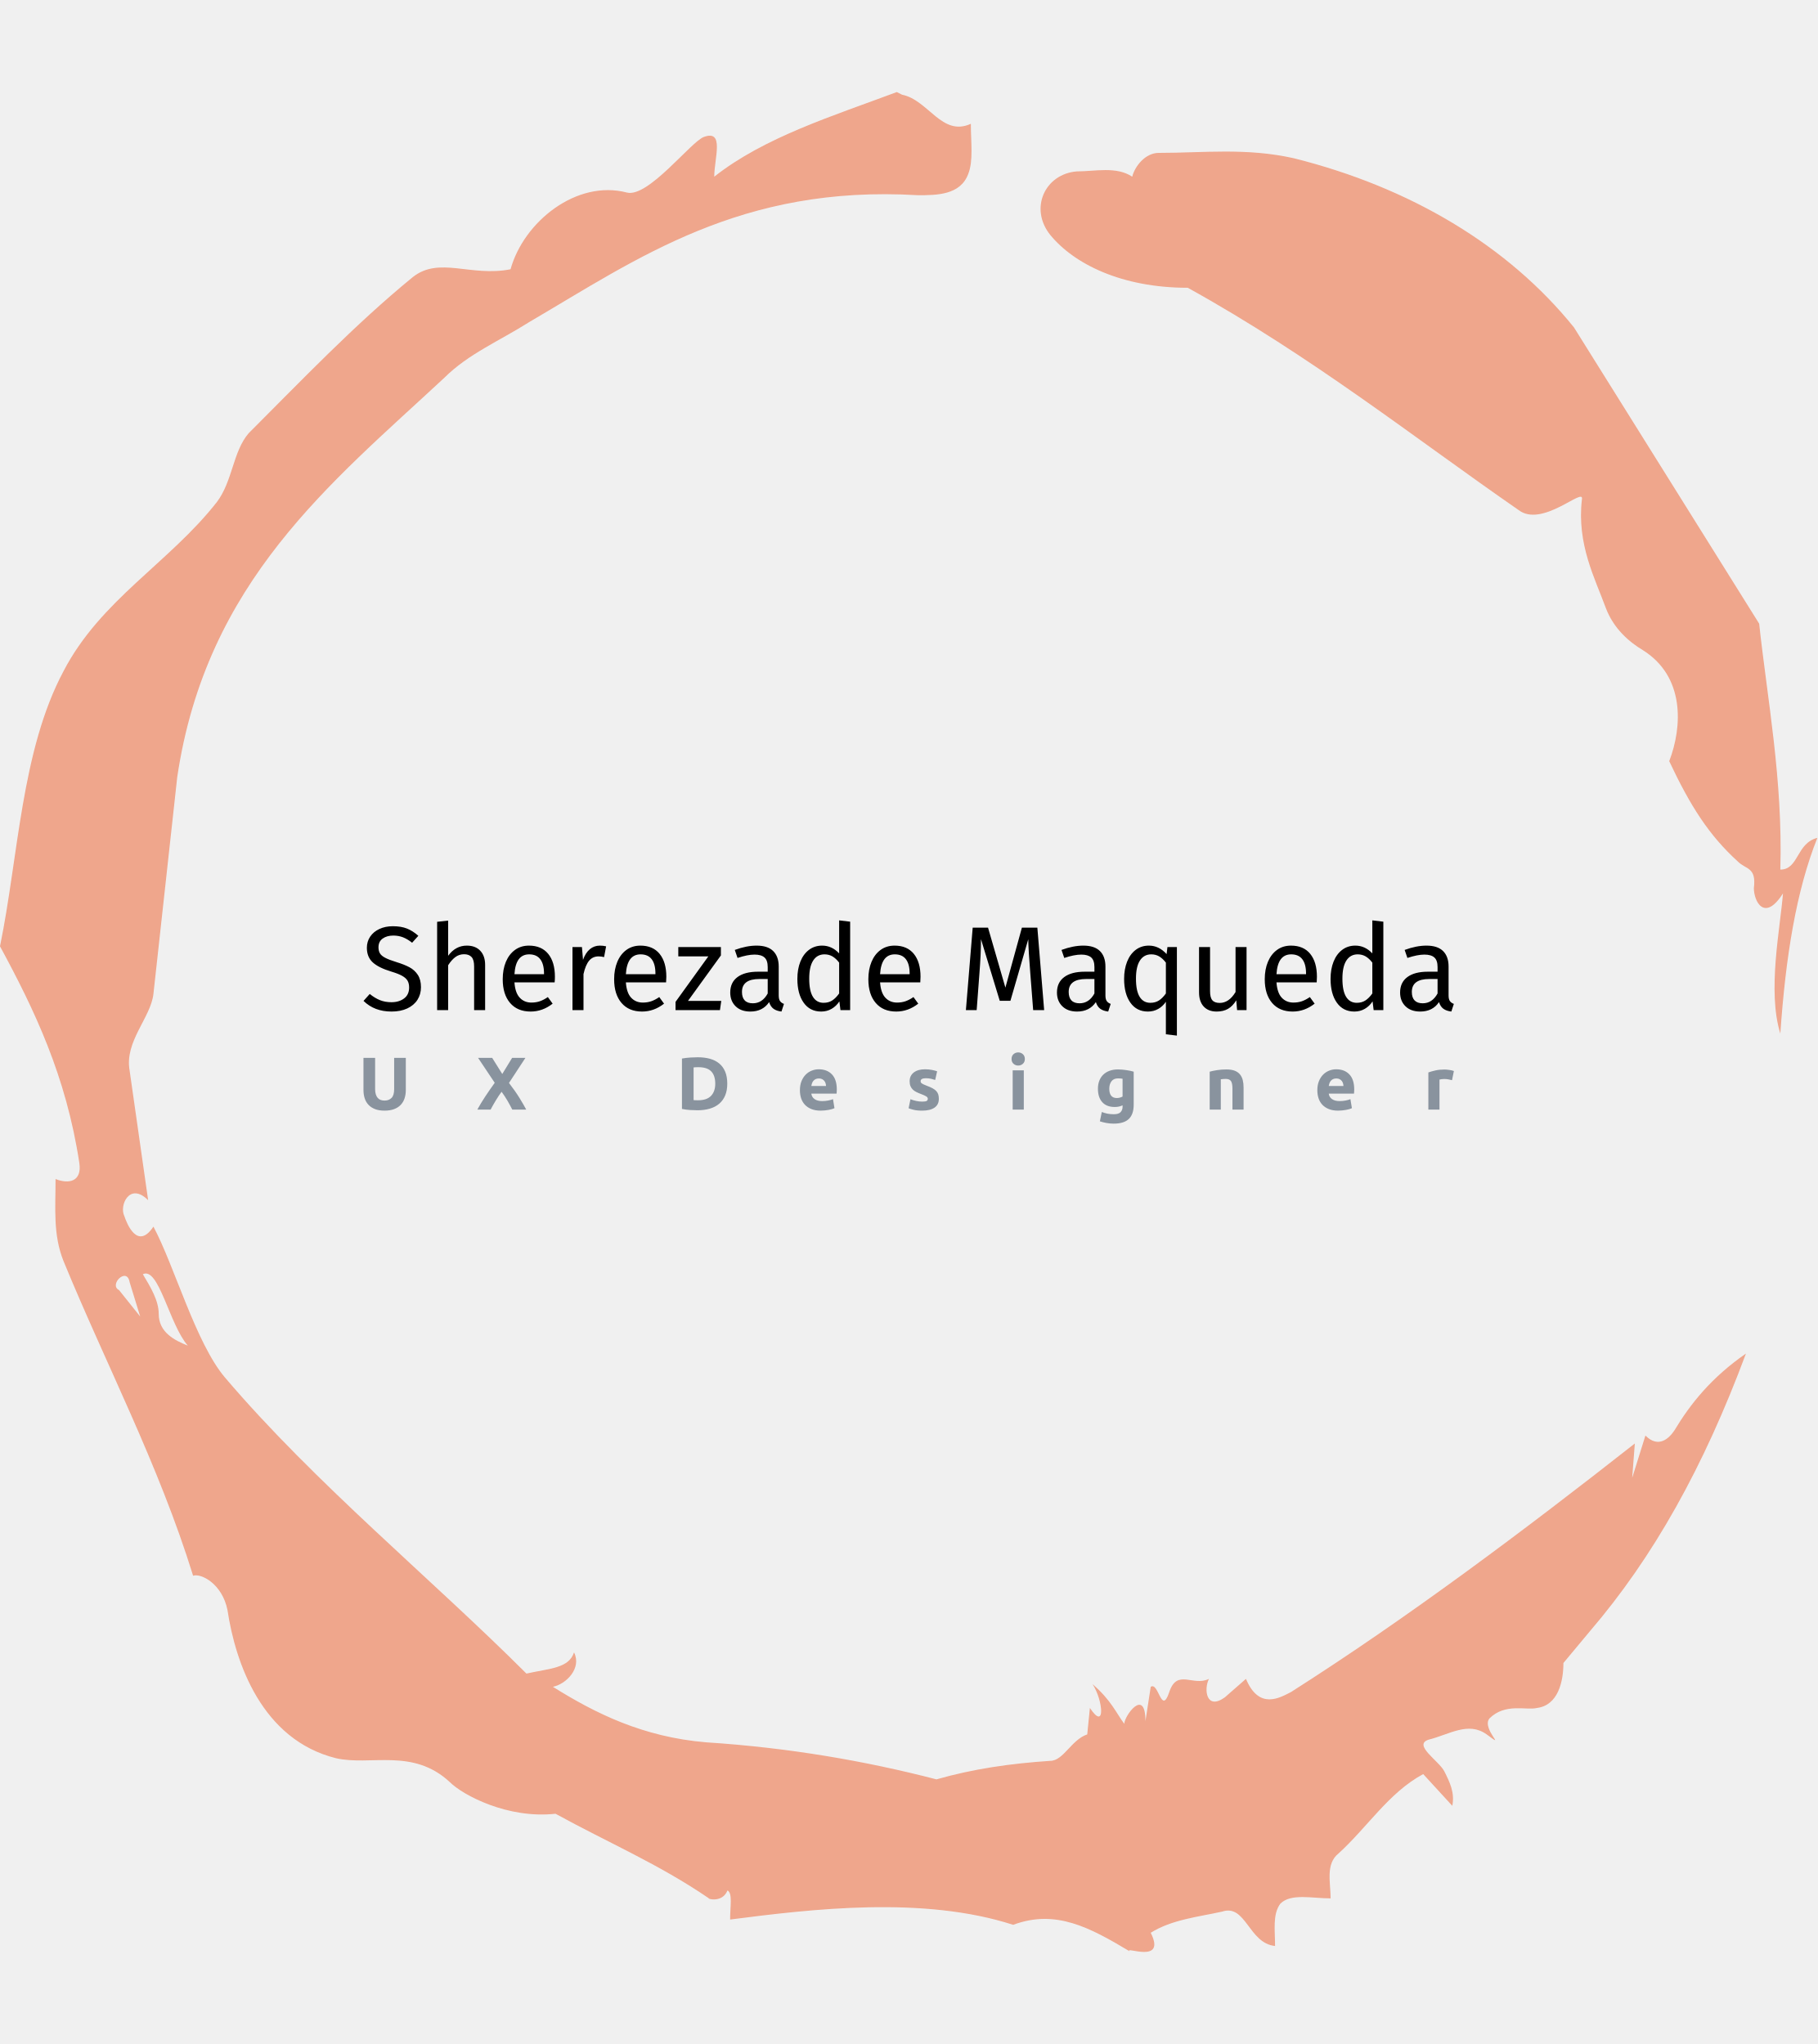
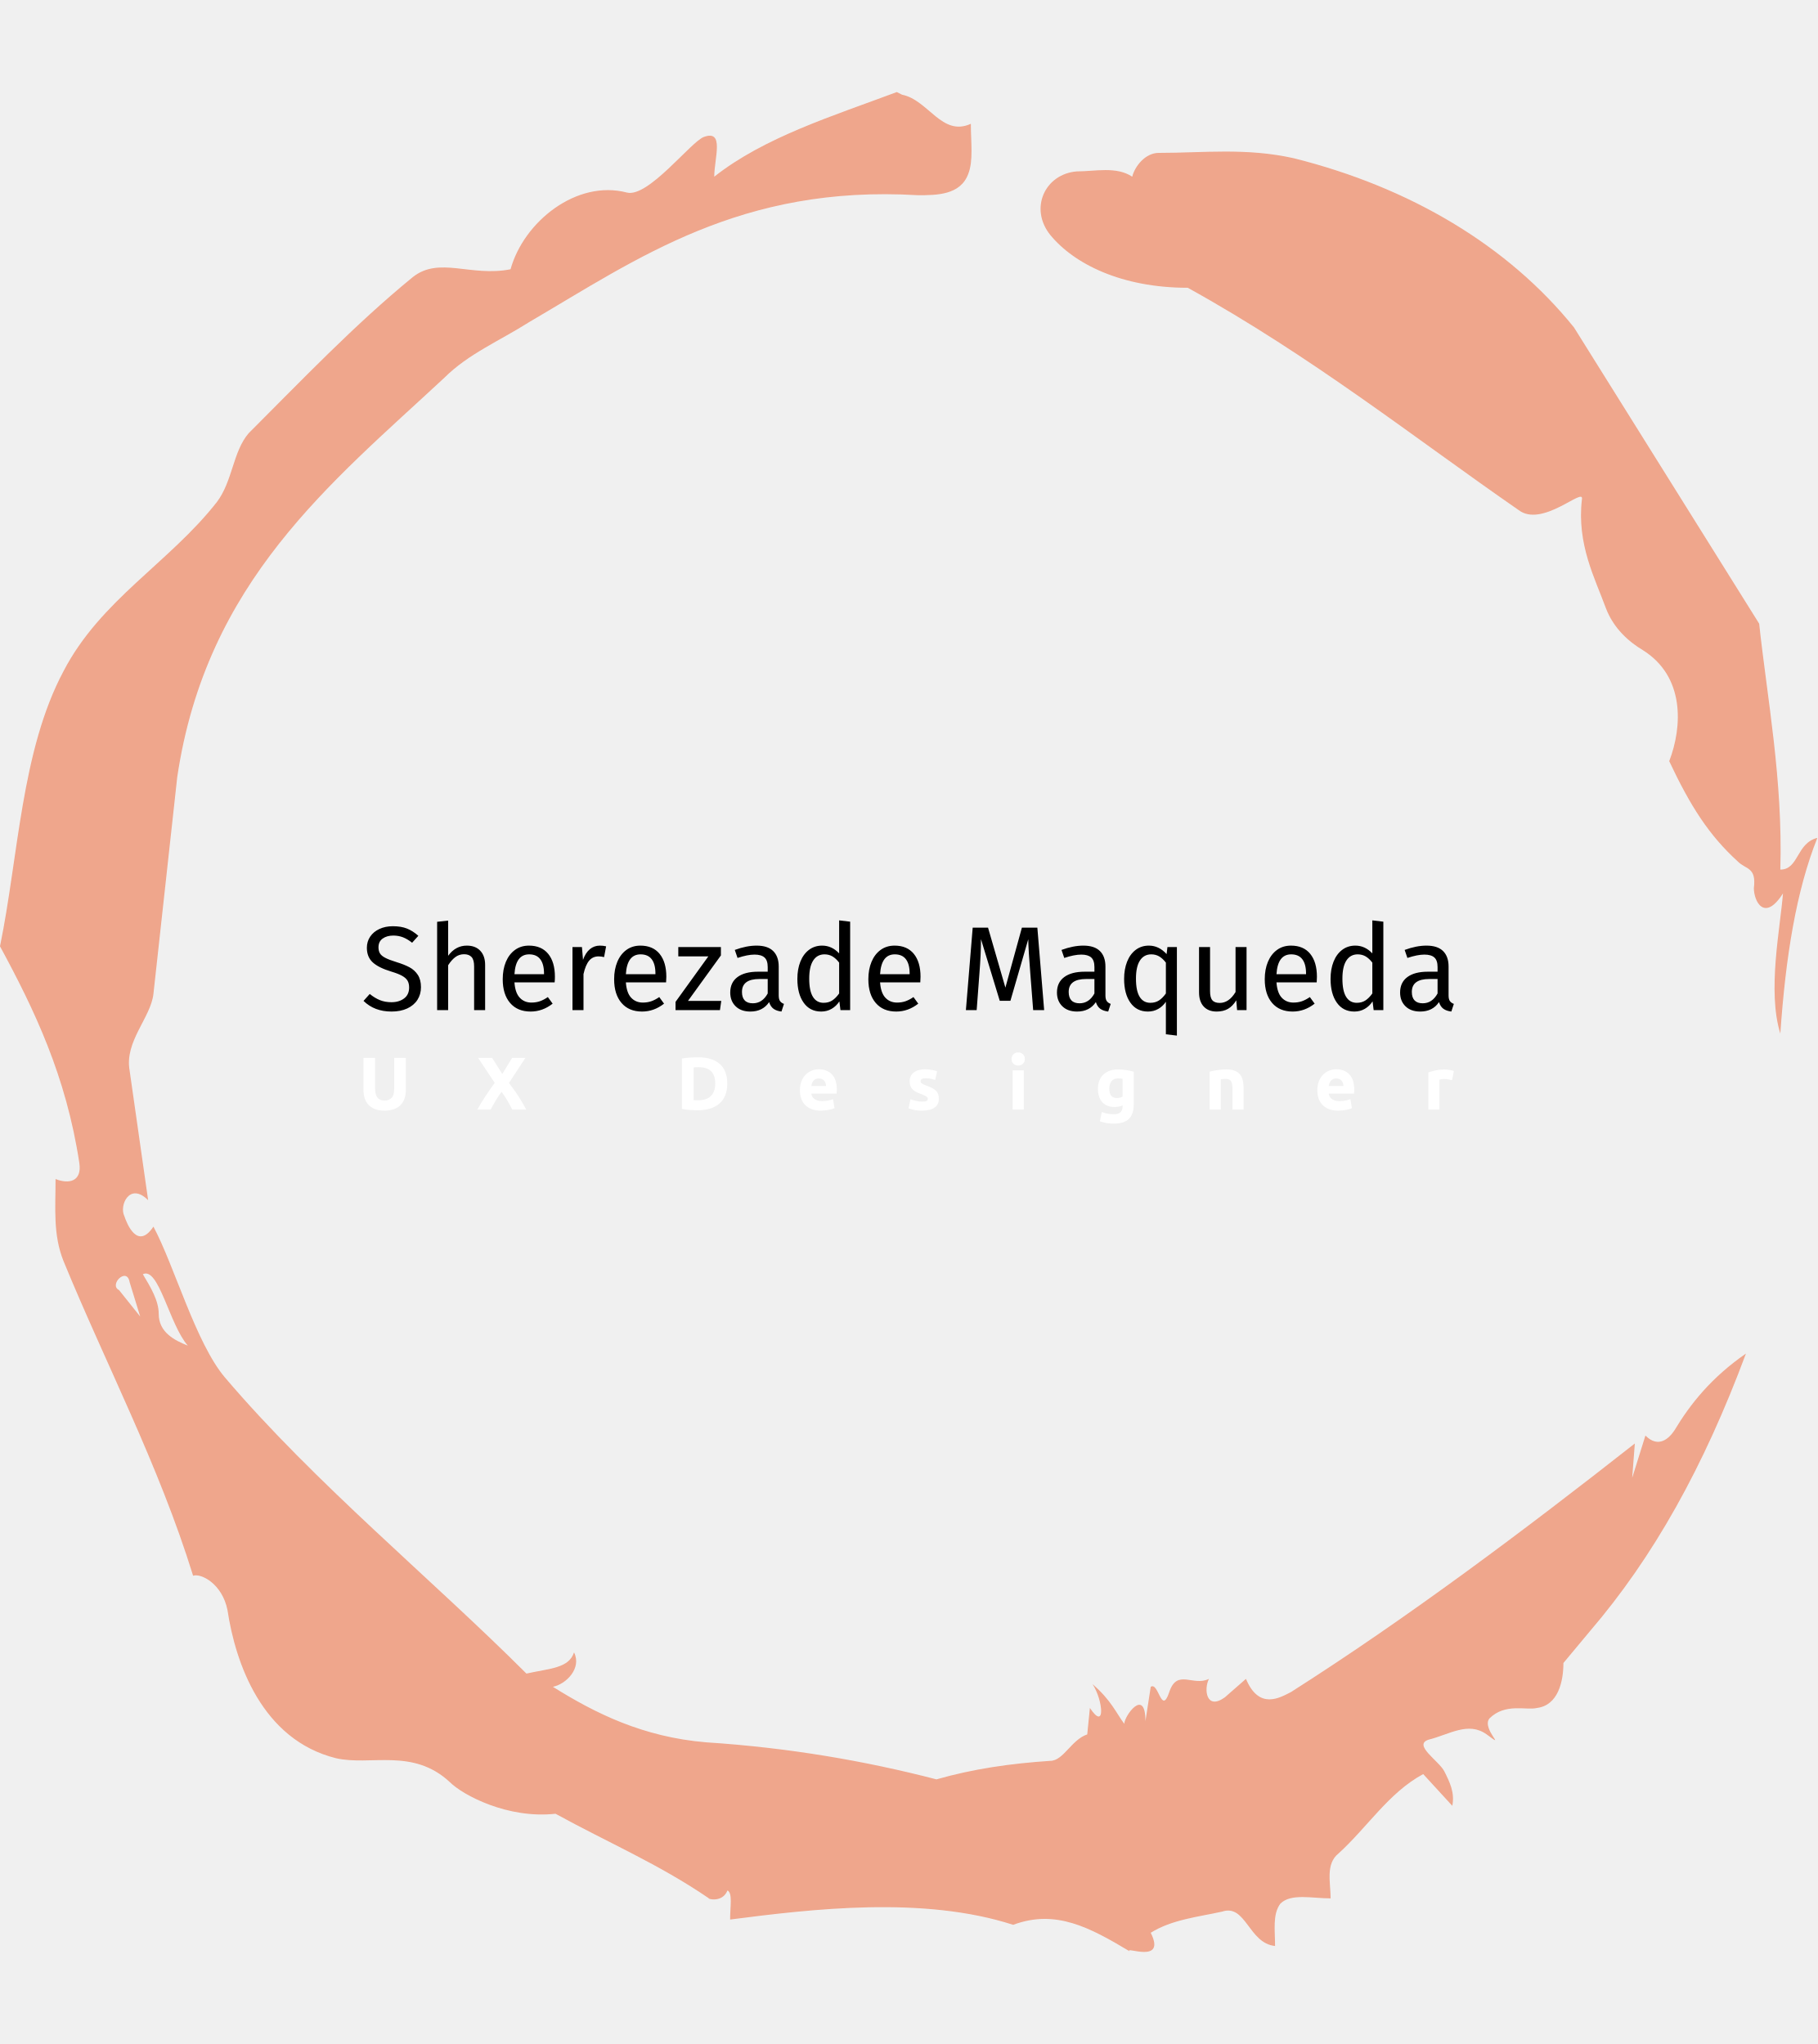
<svg xmlns="http://www.w3.org/2000/svg" version="1.1" width="1000" height="1125" viewBox="0 0 1000 1125">
  <g transform="matrix(1,0,0,1,1.7053025658242404e-13,0)">
    <svg viewBox="0 0 320 360" data-background-color="#ffffff" preserveAspectRatio="xMidYMid meet" height="1125" width="1000">
      <g id="tight-bounds" transform="matrix(1,0,0,1,0,0)">
        <svg viewBox="0 0 320 360" height="360" width="320">
          <g>
            <svg />
          </g>
          <g>
            <svg viewBox="0 0 320 360" height="360" width="320">
              <g>
                <path d="M20.961 227.22l3.726 4.658-1.863-6.056c-0.466-2.795-3.726 0.466-1.863 1.398M25.153 224.425c1.397 2.329 2.795 4.658 2.795 6.987 0 3.261 2.795 4.658 5.123 5.589-3.261-3.726-5.124-13.974-7.918-12.576M204.017 26.929c7.918 0 15.371-0.932 23.756 0.931 20.495 5.124 37.729 15.371 49.374 29.811l32.606 52.169c1.397 13.042 4.192 27.482 3.726 43.319 3.261 0 2.795-4.658 6.521-5.59-3.726 9.316-5.59 20.961-6.521 34.469-2.329-7.453 0-18.632 0.466-24.687-3.261 5.124-5.124 1.397-5.124-0.932 0.466-3.726-1.397-3.261-2.795-4.658-5.124-4.658-8.384-9.782-12.11-17.7 2.329-6.055 2.795-14.905-4.658-19.563-2.329-1.397-5.124-3.726-6.521-7.453-1.863-5.124-5.124-11.179-4.193-19.097 0.466-2.329-6.987 5.124-11.179 1.863-18.166-12.576-36.332-27.016-58.224-39.127-11.645 0-20.029-4.192-24.221-9.316-3.726-4.658-0.932-10.713 4.658-11.179 3.261 0 6.987-0.932 9.782 0.932 0.466-1.863 2.329-4.192 4.657-4.192M157.904 16.215l0.932 0.466c4.658 0.932 6.987 7.453 12.11 5.124 0 3.261 0.466 6.521-0.466 8.85-1.397 3.726-5.59 3.726-8.85 3.726-31.208-1.863-49.374 11.179-68.471 22.358-5.124 3.261-10.713 5.59-14.906 9.782-20.029 18.632-41.921 35.866-47.045 70.335l-4.192 38.195c-0.466 4.192-5.124 8.384-4.192 13.508l3.26 22.824c-3.261-3.261-5.124 0.932-4.192 2.795 0.466 1.397 2.329 6.055 5.124 1.863 3.726 6.987 7.453 20.495 12.576 26.55 15.837 18.632 36.332 35.4 53.101 52.169 4.192-0.932 7.453-0.932 8.384-3.727 1.397 2.795-1.397 5.59-3.726 6.056 7.453 4.658 15.837 8.85 27.016 9.781 14.44 0.932 27.948 3.261 40.524 6.522 6.521-1.863 13.042-2.795 20.029-3.261 2.329 0 3.726-3.726 6.521-4.658l0.466-4.658c2.795 4.192 2.329-1.397 0.466-4.192 3.261 2.795 4.192 5.124 5.589 6.987 0-1.397 3.726-6.521 3.727-0.466l0.931-6.055c1.397-0.932 1.863 5.124 3.261 0.931 1.397-4.192 4.192-0.932 6.987-2.329-0.932 1.863-0.466 5.59 2.794 3.261l3.727-3.261c2.329 5.59 6.055 3.261 7.918 2.329 20.495-13.042 40.99-28.413 60.553-43.784l-0.466 6.055 2.329-7.453c2.329 2.329 4.192 0.466 5.124-0.931 2.795-4.658 6.521-9.316 12.577-13.508-7.453 20.029-16.303 35.866-27.482 48.908l-4.658 5.59c0 3.261-0.932 7.453-4.658 7.918-1.863 0.466-5.59-0.932-8.384 1.863-1.397 1.863 3.261 5.59-0.466 2.795-3.261-2.329-6.521 0-10.248 0.932-2.795 0.932 1.863 3.726 2.795 5.589 0.932 1.863 1.863 3.726 1.398 6.056l-5.124-5.59c-6.055 3.261-9.782 9.316-14.906 13.974-2.329 1.863-1.397 5.124-1.397 7.918-3.261 0-6.987-0.932-8.85 0.932-1.397 1.863-0.932 4.658-0.932 7.453-4.658-0.466-5.124-7.453-9.315-6.056-4.192 0.932-8.85 1.397-12.577 3.727 2.795 5.59-4.658 2.329-3.726 3.26-6.987-4.192-13.042-7.453-20.495-4.658-15.837-5.124-35.4-2.795-49.84-0.931 0-2.329 0.466-4.658-0.466-5.124-0.932 2.329-3.726 1.397-3.26 1.397-8.85-6.055-17.7-9.782-27.016-14.905-8.384 0.932-16.303-3.261-18.632-5.59-6.521-6.055-13.974-2.795-20.029-4.192-13.042-3.261-17.7-16.769-19.098-26.084-0.932-4.658-4.658-6.521-6.055-6.056-6.055-19.563-15.371-37.263-22.824-55.429-1.863-4.658-1.397-9.316-1.397-14.44 2.329 0.932 4.658 0.466 4.192-2.794-2.329-15.371-7.918-27.016-13.974-38.195 3.261-15.837 3.726-34.469 11.179-48.443 6.521-12.576 18.632-19.098 27.016-29.811 2.795-3.726 2.795-8.85 5.59-12.11 9.316-9.316 18.632-19.098 28.879-27.482 4.658-3.726 10.247 0 17.234-1.397 2.329-8.384 11.645-15.837 20.495-13.508 3.726 0.932 11.179-8.85 13.508-9.782 3.726-1.397 1.863 3.726 1.863 6.987 8.85-6.987 20.961-10.713 32.14-14.906" fill="rgba(238, 124, 83,0.64)" fill-rule="nonzero" stroke="none" stroke-width="1" stroke-linecap="butt" stroke-linejoin="miter" stroke-miterlimit="10" stroke-dasharray="" stroke-dashoffset="0" font-family="none" font-weight="none" font-size="none" text-anchor="none" style="mix-blend-mode: normal" data-fill-palette-color="tertiary" />
              </g>
              <g transform="matrix(1,0,0,1,64,162.0998)">
                <svg viewBox="0 0 192 35.8" height="35.8" width="192">
                  <g>
                    <svg viewBox="0 0 192 35.8" height="35.8" width="192">
                      <g>
                        <svg viewBox="0 0 192 35.8" height="35.8" width="192">
                          <g>
                            <svg viewBox="0 0 192 35.8" height="35.8" width="192">
                              <g id="textblocktransform">
                                <svg viewBox="0 0 192 35.8" height="35.8" width="192" id="textblock">
                                  <g>
                                    <svg viewBox="0 0 192 20.296" height="20.296" width="192">
                                      <g transform="matrix(1,0,0,1,0,0)">
                                        <svg width="192" viewBox="1.25 -37.5 455.46 48.15" height="20.296" data-palette-color="#000000">
                                          <path d="M13.5-35.05Q16.95-35.05 19.4-34.08 21.85-33.1 24.15-31.05L24.15-31.05 21.55-28.15Q19.6-29.7 17.73-30.43 15.85-31.15 13.7-31.15L13.7-31.15Q11-31.15 9.25-29.9 7.5-28.65 7.5-26.25L7.5-26.25Q7.5-24.75 8.1-23.73 8.7-22.7 10.33-21.85 11.95-21 15.05-20.05L15.05-20.05Q18.3-19.05 20.45-17.9 22.6-16.75 23.93-14.73 25.25-12.7 25.25-9.6L25.25-9.6Q25.25-6.6 23.78-4.3 22.3-2 19.53-0.7 16.75 0.6 12.95 0.6L12.95 0.6Q5.8 0.6 1.25-3.85L1.25-3.85 3.85-6.75Q5.95-5.05 8.1-4.17 10.25-3.3 12.9-3.3L12.9-3.3Q16.1-3.3 18.2-4.88 20.3-6.45 20.3-9.45L20.3-9.45Q20.3-11.15 19.65-12.28 19-13.4 17.43-14.3 15.85-15.2 12.85-16.1L12.85-16.1Q7.55-17.7 5.1-19.95 2.65-22.2 2.65-26.05L2.65-26.05Q2.65-28.65 4.03-30.7 5.4-32.75 7.88-33.9 10.35-35.05 13.5-35.05L13.5-35.05ZM44.4-26.95Q48-26.95 50.02-24.8 52.05-22.65 52.05-18.9L52.05-18.9 52.05 0 47.45 0 47.45-18.25Q47.45-21.05 46.37-22.2 45.3-23.35 43.25-23.35L43.25-23.35Q41.2-23.35 39.6-22.15 38-20.95 36.6-18.75L36.6-18.75 36.6 0 32 0 32-36.9 36.6-37.4 36.6-22.7Q39.7-26.95 44.4-26.95L44.4-26.95ZM81.2-13.95Q81.2-12.8 81.09-11.6L81.09-11.6 64.3-11.6Q64.59-7.25 66.5-5.2 68.4-3.15 71.4-3.15L71.4-3.15Q73.3-3.15 74.9-3.7 76.5-4.25 78.25-5.45L78.25-5.45 80.25-2.7Q76.05 0.6 71.05 0.6L71.05 0.6Q65.55 0.6 62.47-3 59.4-6.6 59.4-12.9L59.4-12.9Q59.4-17 60.72-20.18 62.05-23.35 64.52-25.15 67-26.95 70.34-26.95L70.34-26.95Q75.59-26.95 78.4-23.5 81.2-20.05 81.2-13.95L81.2-13.95ZM76.65-15L76.65-15.3Q76.65-19.2 75.09-21.25 73.55-23.3 70.45-23.3L70.45-23.3Q64.8-23.3 64.3-15L64.3-15 76.65-15ZM99.99-26.95Q101.39-26.95 102.59-26.65L102.59-26.65 101.74-22.15Q100.54-22.45 99.44-22.45L99.44-22.45Q96.99-22.45 95.49-20.65 93.99-18.85 93.14-15.05L93.14-15.05 93.14 0 88.54 0 88.54-26.35 92.49-26.35 92.94-21Q93.99-23.95 95.79-25.45 97.59-26.95 99.99-26.95L99.99-26.95ZM127.74-13.95Q127.74-12.8 127.64-11.6L127.64-11.6 110.84-11.6Q111.14-7.25 113.04-5.2 114.94-3.15 117.94-3.15L117.94-3.15Q119.84-3.15 121.44-3.7 123.04-4.25 124.79-5.45L124.79-5.45 126.79-2.7Q122.59 0.6 117.59 0.6L117.59 0.6Q112.09 0.6 109.02-3 105.94-6.6 105.94-12.9L105.94-12.9Q105.94-17 107.27-20.18 108.59-23.35 111.06-25.15 113.54-26.95 116.89-26.95L116.89-26.95Q122.14-26.95 124.94-23.5 127.74-20.05 127.74-13.95L127.74-13.95ZM123.19-15L123.19-15.3Q123.19-19.2 121.64-21.25 120.09-23.3 116.99-23.3L116.99-23.3Q111.34-23.3 110.84-15L110.84-15 123.19-15ZM132.74-26.35L150.54-26.35 150.54-22.85 136.79-3.85 150.69-3.85 150.14 0 131.59 0 131.59-3.45 145.29-22.45 132.74-22.45 132.74-26.35ZM174.69-6.15Q174.69-4.55 175.24-3.78 175.78-3 176.88-2.6L176.88-2.6 175.84 0.6Q173.78 0.35 172.53-0.55 171.28-1.45 170.69-3.35L170.69-3.35Q168.03 0.6 162.84 0.6L162.84 0.6Q158.94 0.6 156.69-1.6 154.44-3.8 154.44-7.35L154.44-7.35Q154.44-11.55 157.46-13.8 160.49-16.05 166.03-16.05L166.03-16.05 170.09-16.05 170.09-18Q170.09-20.8 168.74-22 167.38-23.2 164.59-23.2L164.59-23.2Q161.69-23.2 157.49-21.8L157.49-21.8 156.34-25.15Q161.24-26.95 165.44-26.95L165.44-26.95Q170.09-26.95 172.38-24.68 174.69-22.4 174.69-18.2L174.69-18.2 174.69-6.15ZM163.88-2.85Q167.84-2.85 170.09-6.95L170.09-6.95 170.09-13 166.63-13Q159.34-13 159.34-7.6L159.34-7.6Q159.34-5.25 160.49-4.05 161.63-2.85 163.88-2.85L163.88-2.85ZM199.93-37.5L204.53-36.95 204.53 0 200.48 0 200.03-3.65Q198.73-1.65 196.78-0.53 194.83 0.6 192.43 0.6L192.43 0.6Q187.73 0.6 185.11-3.1 182.48-6.8 182.48-13.05L182.48-13.05Q182.48-17.1 183.73-20.25 184.98-23.4 187.33-25.18 189.68-26.95 192.83-26.95L192.83-26.95Q196.88-26.95 199.93-23.7L199.93-23.7 199.93-37.5ZM193.43-3.05Q195.53-3.05 197.03-4.03 198.53-5 199.93-6.95L199.93-6.95 199.93-19.85Q198.63-21.55 197.16-22.43 195.68-23.3 193.83-23.3L193.83-23.3Q190.78-23.3 189.11-20.75 187.43-18.2 187.43-13.15L187.43-13.15Q187.43-8.05 188.98-5.55 190.53-3.05 193.43-3.05L193.43-3.05ZM233.93-13.95Q233.93-12.8 233.83-11.6L233.83-11.6 217.03-11.6Q217.33-7.25 219.23-5.2 221.13-3.15 224.13-3.15L224.13-3.15Q226.03-3.15 227.63-3.7 229.23-4.25 230.98-5.45L230.98-5.45 232.98-2.7Q228.78 0.6 223.78 0.6L223.78 0.6Q218.28 0.6 215.21-3 212.13-6.6 212.13-12.9L212.13-12.9Q212.13-17 213.46-20.18 214.78-23.35 217.25-25.15 219.73-26.95 223.08-26.95L223.08-26.95Q228.33-26.95 231.13-23.5 233.93-20.05 233.93-13.95L233.93-13.95ZM229.38-15L229.38-15.3Q229.38-19.2 227.83-21.25 226.28-23.3 223.18-23.3L223.18-23.3Q217.53-23.3 217.03-15L217.03-15 229.38-15ZM282.73-34.45L285.57 0 280.98 0 279.77-15.55Q279.02-24.7 278.93-29.6L278.93-29.6 271.48-3.9 267.02-3.9 259.18-29.65Q259.18-23.4 258.52-15.2L258.52-15.2 257.38 0 252.88 0 255.72-34.45 262.13-34.45 269.38-9.4 276.27-34.45 282.73-34.45ZM311.17-6.15Q311.17-4.55 311.72-3.78 312.27-3 313.37-2.6L313.37-2.6 312.32 0.6Q310.27 0.35 309.02-0.55 307.77-1.45 307.17-3.35L307.17-3.35Q304.52 0.6 299.32 0.6L299.32 0.6Q295.42 0.6 293.17-1.6 290.92-3.8 290.92-7.35L290.92-7.35Q290.92-11.55 293.95-13.8 296.97-16.05 302.52-16.05L302.52-16.05 306.57-16.05 306.57-18Q306.57-20.8 305.22-22 303.87-23.2 301.07-23.2L301.07-23.2Q298.17-23.2 293.97-21.8L293.97-21.8 292.82-25.15Q297.72-26.95 301.92-26.95L301.92-26.95Q306.57-26.95 308.87-24.68 311.17-22.4 311.17-18.2L311.17-18.2 311.17-6.15ZM300.37-2.85Q304.32-2.85 306.57-6.95L306.57-6.95 306.57-13 303.12-13Q295.82-13 295.82-7.6L295.82-7.6Q295.82-5.25 296.97-4.05 298.12-2.85 300.37-2.85L300.37-2.85ZM337.07-26.35L341.02-26.35 341.02 10.65 336.42 10.1 336.42-3.5Q335.12-1.55 333.19-0.48 331.27 0.6 328.92 0.6L328.92 0.6Q324.22 0.6 321.6-3.1 318.97-6.8 318.97-13.05L318.97-13.05Q318.97-17.1 320.22-20.25 321.47-23.4 323.82-25.18 326.17-26.95 329.32-26.95L329.32-26.95Q333.52-26.95 336.72-23.4L336.72-23.4 337.07-26.35ZM329.92-3.05Q332.02-3.05 333.52-4.03 335.02-5 336.42-6.95L336.42-6.95 336.42-19.85Q335.12-21.55 333.64-22.43 332.17-23.3 330.32-23.3L330.32-23.3Q327.27-23.3 325.6-20.75 323.92-18.2 323.92-13.15L323.92-13.15Q323.92-8.05 325.47-5.55 327.02-3.05 329.92-3.05L329.92-3.05ZM370.12-26.35L370.12 0 366.17 0 365.82-4.1Q364.32-1.65 362.37-0.53 360.42 0.6 357.62 0.6L357.62 0.6Q354.17 0.6 352.22-1.5 350.27-3.6 350.27-7.45L350.27-7.45 350.27-26.35 354.87-26.35 354.87-7.95Q354.87-5.25 355.82-4.13 356.77-3 358.92-3L358.92-3Q362.77-3 365.52-7.55L365.52-7.55 365.52-26.35 370.12-26.35ZM399.51-13.95Q399.51-12.8 399.42-11.6L399.42-11.6 382.62-11.6Q382.92-7.25 384.81-5.2 386.72-3.15 389.72-3.15L389.72-3.15Q391.62-3.15 393.22-3.7 394.81-4.25 396.56-5.45L396.56-5.45 398.56-2.7Q394.37 0.6 389.37 0.6L389.37 0.6Q383.87 0.6 380.79-3 377.72-6.6 377.72-12.9L377.72-12.9Q377.72-17 379.04-20.18 380.37-23.35 382.84-25.15 385.31-26.95 388.67-26.95L388.67-26.95Q393.92-26.95 396.72-23.5 399.51-20.05 399.51-13.95L399.51-13.95ZM394.97-15L394.97-15.3Q394.97-19.2 393.42-21.25 391.87-23.3 388.76-23.3L388.76-23.3Q383.12-23.3 382.62-15L382.62-15 394.97-15ZM422.66-37.5L427.26-36.95 427.26 0 423.21 0 422.76-3.65Q421.46-1.65 419.51-0.53 417.56 0.6 415.16 0.6L415.16 0.6Q410.46 0.6 407.84-3.1 405.21-6.8 405.21-13.05L405.21-13.05Q405.21-17.1 406.46-20.25 407.71-23.4 410.06-25.18 412.41-26.95 415.56-26.95L415.56-26.95Q419.61-26.95 422.66-23.7L422.66-23.7 422.66-37.5ZM416.16-3.05Q418.26-3.05 419.76-4.03 421.26-5 422.66-6.95L422.66-6.95 422.66-19.85Q421.36-21.55 419.89-22.43 418.41-23.3 416.56-23.3L416.56-23.3Q413.51-23.3 411.84-20.75 410.16-18.2 410.16-13.15L410.16-13.15Q410.16-8.05 411.71-5.55 413.26-3.05 416.16-3.05L416.16-3.05ZM454.51-6.15Q454.51-4.55 455.06-3.78 455.61-3 456.71-2.6L456.71-2.6 455.66 0.6Q453.61 0.35 452.36-0.55 451.11-1.45 450.51-3.35L450.51-3.35Q447.86 0.6 442.66 0.6L442.66 0.6Q438.76 0.6 436.51-1.6 434.26-3.8 434.26-7.35L434.26-7.35Q434.26-11.55 437.28-13.8 440.31-16.05 445.86-16.05L445.86-16.05 449.91-16.05 449.91-18Q449.91-20.8 448.56-22 447.21-23.2 444.41-23.2L444.41-23.2Q441.51-23.2 437.31-21.8L437.31-21.8 436.16-25.15Q441.06-26.95 445.26-26.95L445.26-26.95Q449.91-26.95 452.21-24.68 454.51-22.4 454.51-18.2L454.51-18.2 454.51-6.15ZM443.71-2.85Q447.66-2.85 449.91-6.95L449.91-6.95 449.91-13 446.46-13Q439.16-13 439.16-7.6L439.16-7.6Q439.16-5.25 440.31-4.05 441.46-2.85 443.71-2.85L443.71-2.85Z" opacity="1" transform="matrix(1,0,0,1,0,0)" fill="#000000" class="wordmark-text-0" data-fill-palette-color="primary" id="text-0" />
                                        </svg>
                                      </g>
                                    </svg>
                                  </g>
                                  <g transform="matrix(1,0,0,1,0,23.2576)">
                                    <svg viewBox="0 0 192 12.543" height="12.543" width="192">
                                      <g transform="matrix(1,0,0,1,0,0)">
                                        <svg width="192" viewBox="3.5 -38.3 730.17 47.7" height="12.543" data-palette-color="#89939e">
-                                           <path d="M17.55 0.7L17.55 0.7Q13.9 0.7 11.25-0.33 8.6-1.35 6.88-3.18 5.15-5 4.33-7.53 3.5-10.05 3.5-13.1L3.5-13.1 3.5-34.65 11.3-34.65 11.3-13.75Q11.3-11.65 11.78-10.18 12.25-8.7 13.08-7.78 13.9-6.85 15.08-6.45 16.25-6.05 17.65-6.05L17.65-6.05Q20.5-6.05 22.28-7.8 24.05-9.55 24.05-13.75L24.05-13.75 24.05-34.65 31.85-34.65 31.85-13.1Q31.85-10.05 31-7.5 30.15-4.95 28.4-3.13 26.65-1.3 23.95-0.3 21.25 0.7 17.55 0.7ZM112.49 0L103.14 0Q101.69-2.9 99.96-5.88 98.24-8.85 95.99-11.95L95.99-11.95Q95.29-11.05 94.21-9.45 93.14-7.85 92.06-6.05 90.99-4.25 90.04-2.6 89.09-0.95 88.64 0L88.64 0 79.74 0Q81.94-4.05 84.86-8.5 87.79-12.95 91.39-17.95L91.39-17.95 80.24-34.65 89.69-34.65 96.44-23.85 103.04-34.65 111.94-34.65 100.94-17.85Q105.14-12.4 107.99-7.78 110.84-3.15 112.49 0L112.49 0ZM224.56-28.25L224.56-6.35Q225.11-6.3 225.83-6.28 226.56-6.25 227.56-6.25L227.56-6.25Q233.41-6.25 236.23-9.2 239.06-12.15 239.06-17.35L239.06-17.35Q239.06-22.8 236.36-25.6 233.66-28.4 227.81-28.4L227.81-28.4Q227.01-28.4 226.16-28.38 225.31-28.35 224.56-28.25L224.56-28.25ZM247.11-17.35L247.11-17.35Q247.11-12.85 245.71-9.5 244.31-6.15 241.73-3.95 239.16-1.75 235.46-0.65 231.76 0.45 227.16 0.45L227.16 0.45Q225.06 0.45 222.26 0.28 219.46 0.1 216.76-0.45L216.76-0.45 216.76-34.2Q219.46-34.7 222.38-34.88 225.31-35.05 227.41-35.05L227.41-35.05Q231.86-35.05 235.48-34.05 239.11-33.05 241.71-30.9 244.31-28.75 245.71-25.4 247.11-22.05 247.11-17.35ZM295.75-12.95L295.75-12.95Q295.75-16.45 296.82-19.07 297.9-21.7 299.65-23.45 301.4-25.2 303.67-26.1 305.95-27 308.35-27L308.35-27Q313.95-27 317.2-23.58 320.45-20.15 320.45-13.5L320.45-13.5Q320.45-12.85 320.4-12.08 320.35-11.3 320.3-10.7L320.3-10.7 303.4-10.7Q303.65-8.4 305.55-7.05 307.45-5.7 310.65-5.7L310.65-5.7Q312.7-5.7 314.67-6.08 316.65-6.45 317.9-7L317.9-7 318.9-0.95Q318.3-0.65 317.3-0.35 316.3-0.05 315.07 0.18 313.85 0.4 312.45 0.55 311.05 0.7 309.65 0.7L309.65 0.7Q306.1 0.7 303.47-0.35 300.85-1.4 299.12-3.23 297.4-5.05 296.57-7.55 295.75-10.05 295.75-12.95ZM303.4-15.8L313.25-15.8Q313.2-16.75 312.92-17.65 312.65-18.55 312.07-19.25 311.5-19.95 310.62-20.4 309.75-20.85 308.45-20.85L308.45-20.85Q307.2-20.85 306.3-20.43 305.4-20 304.8-19.3 304.2-18.6 303.87-17.68 303.55-16.75 303.4-15.8L303.4-15.8ZM377.63-5.35L377.63-5.35Q379.68-5.35 380.53-5.75 381.38-6.15 381.38-7.3L381.38-7.3Q381.38-8.2 380.28-8.88 379.18-9.55 376.93-10.4L376.93-10.4Q375.18-11.05 373.76-11.75 372.33-12.45 371.33-13.43 370.33-14.4 369.78-15.75 369.23-17.1 369.23-19L369.23-19Q369.23-22.7 371.98-24.85 374.73-27 379.53-27L379.53-27Q381.93-27 384.13-26.58 386.33-26.15 387.63-25.65L387.63-25.65 386.33-19.85Q385.03-20.3 383.51-20.65 381.98-21 380.08-21L380.08-21Q376.58-21 376.58-19.05L376.58-19.05Q376.58-18.6 376.73-18.25 376.88-17.9 377.33-17.57 377.78-17.25 378.56-16.88 379.33-16.5 380.53-16.05L380.53-16.05Q382.98-15.15 384.58-14.28 386.18-13.4 387.11-12.38 388.03-11.35 388.41-10.1 388.78-8.85 388.78-7.2L388.78-7.2Q388.78-3.3 385.86-1.3 382.93 0.7 377.58 0.7L377.58 0.7Q374.08 0.7 371.76 0.1 369.43-0.5 368.53-0.9L368.53-0.9 369.78-6.95Q371.68-6.2 373.68-5.78 375.68-5.35 377.63-5.35ZM445.67-26.3L445.67 0 438.22 0 438.22-26.3 445.67-26.3ZM446.37-33.9L446.37-33.9Q446.37-31.85 445.04-30.68 443.72-29.5 441.92-29.5L441.92-29.5Q440.12-29.5 438.79-30.68 437.47-31.85 437.47-33.9L437.47-33.9Q437.47-35.95 438.79-37.13 440.12-38.3 441.92-38.3L441.92-38.3Q443.72-38.3 445.04-37.13 446.37-35.95 446.37-33.9ZM502.91-14L502.91-14Q502.91-7.75 507.96-7.75L507.96-7.75Q509.11-7.75 510.11-8.05 511.11-8.35 511.81-8.75L511.81-8.75 511.81-20.65Q511.26-20.75 510.51-20.83 509.76-20.9 508.76-20.9L508.76-20.9Q505.81-20.9 504.36-18.95 502.91-17 502.91-14ZM519.26-25.4L519.26-3.3Q519.26 3.15 515.98 6.28 512.71 9.4 505.86 9.4L505.86 9.4Q503.46 9.4 501.06 8.97 498.66 8.55 496.61 7.85L496.61 7.85 497.91 1.6Q499.66 2.3 501.58 2.7 503.51 3.1 505.96 3.1L505.96 3.1Q509.16 3.1 510.48 1.7 511.81 0.3 511.81-1.9L511.81-1.9 511.81-2.85Q510.61-2.3 509.33-2.02 508.06-1.75 506.56-1.75L506.56-1.75Q501.11-1.75 498.21-4.98 495.31-8.2 495.31-14L495.31-14Q495.31-16.9 496.21-19.28 497.11-21.65 498.83-23.35 500.56-25.05 503.06-25.98 505.56-26.9 508.71-26.9L508.71-26.9Q510.06-26.9 511.48-26.78 512.91-26.65 514.31-26.45 515.71-26.25 516.98-25.98 518.26-25.7 519.26-25.4L519.26-25.4ZM570.14 0L570.14-25.4Q572.04-25.95 575.04-26.43 578.04-26.9 581.34-26.9L581.34-26.9Q584.69-26.9 586.92-26.03 589.14-25.15 590.44-23.55 591.74-21.95 592.29-19.75 592.84-17.55 592.84-14.85L592.84-14.85 592.84 0 585.39 0 585.39-13.95Q585.39-17.55 584.44-19.05 583.49-20.55 580.89-20.55L580.89-20.55Q580.09-20.55 579.19-20.48 578.29-20.4 577.59-20.3L577.59-20.3 577.59 0 570.14 0ZM642.23-12.95L642.23-12.95Q642.23-16.45 643.3-19.07 644.38-21.7 646.13-23.45 647.88-25.2 650.15-26.1 652.43-27 654.83-27L654.83-27Q660.43-27 663.68-23.58 666.93-20.15 666.93-13.5L666.93-13.5Q666.93-12.85 666.88-12.08 666.83-11.3 666.78-10.7L666.78-10.7 649.88-10.7Q650.13-8.4 652.03-7.05 653.93-5.7 657.13-5.7L657.13-5.7Q659.18-5.7 661.15-6.08 663.13-6.45 664.38-7L664.38-7 665.38-0.95Q664.78-0.65 663.78-0.35 662.78-0.05 661.55 0.18 660.33 0.4 658.93 0.55 657.53 0.7 656.13 0.7L656.13 0.7Q652.58 0.7 649.95-0.35 647.33-1.4 645.6-3.23 643.88-5.05 643.05-7.55 642.23-10.05 642.23-12.95ZM649.88-15.8L659.73-15.8Q659.68-16.75 659.4-17.65 659.13-18.55 658.55-19.25 657.98-19.95 657.1-20.4 656.23-20.85 654.93-20.85L654.93-20.85Q653.68-20.85 652.78-20.43 651.88-20 651.28-19.3 650.68-18.6 650.35-17.68 650.03-16.75 649.88-15.8L649.88-15.8ZM733.67-25.85L732.42-19.7Q731.42-19.95 730.07-20.23 728.72-20.5 727.17-20.5L727.17-20.5Q726.47-20.5 725.49-20.38 724.52-20.25 724.02-20.1L724.02-20.1 724.02 0 716.57 0 716.57-24.9Q718.57-25.6 721.29-26.23 724.02-26.85 727.37-26.85L727.37-26.85Q727.97-26.85 728.82-26.78 729.67-26.7 730.52-26.58 731.37-26.45 732.22-26.28 733.07-26.1 733.67-25.85L733.67-25.85Z" opacity="1" transform="matrix(1,0,0,1,0,0)" fill="#89939e" class="slogan-text-1" data-fill-palette-color="secondary" id="text-1" />
+                                           <path d="M17.55 0.7L17.55 0.7Q13.9 0.7 11.25-0.33 8.6-1.35 6.88-3.18 5.15-5 4.33-7.53 3.5-10.05 3.5-13.1L3.5-13.1 3.5-34.65 11.3-34.65 11.3-13.75Q11.3-11.65 11.78-10.18 12.25-8.7 13.08-7.78 13.9-6.85 15.08-6.45 16.25-6.05 17.65-6.05L17.65-6.05Q20.5-6.05 22.28-7.8 24.05-9.55 24.05-13.75L24.05-13.75 24.05-34.65 31.85-34.65 31.85-13.1Q31.85-10.05 31-7.5 30.15-4.95 28.4-3.13 26.65-1.3 23.95-0.3 21.25 0.7 17.55 0.7ZM112.49 0L103.14 0Q101.69-2.9 99.96-5.88 98.24-8.85 95.99-11.95L95.99-11.95Q95.29-11.05 94.21-9.45 93.14-7.85 92.06-6.05 90.99-4.25 90.04-2.6 89.09-0.95 88.64 0L88.64 0 79.74 0Q81.94-4.05 84.86-8.5 87.79-12.95 91.39-17.95L91.39-17.95 80.24-34.65 89.69-34.65 96.44-23.85 103.04-34.65 111.94-34.65 100.94-17.85Q105.14-12.4 107.99-7.78 110.84-3.15 112.49 0L112.49 0ZM224.56-28.25L224.56-6.35Q225.11-6.3 225.83-6.28 226.56-6.25 227.56-6.25L227.56-6.25Q233.41-6.25 236.23-9.2 239.06-12.15 239.06-17.35L239.06-17.35Q239.06-22.8 236.36-25.6 233.66-28.4 227.81-28.4L227.81-28.4Q227.01-28.4 226.16-28.38 225.31-28.35 224.56-28.25L224.56-28.25ZM247.11-17.35L247.11-17.35Q247.11-12.85 245.71-9.5 244.31-6.15 241.73-3.95 239.16-1.75 235.46-0.65 231.76 0.45 227.16 0.45L227.16 0.45Q225.06 0.45 222.26 0.28 219.46 0.1 216.76-0.45L216.76-0.45 216.76-34.2Q219.46-34.7 222.38-34.88 225.31-35.05 227.41-35.05L227.41-35.05Q231.86-35.05 235.48-34.05 239.11-33.05 241.71-30.9 244.31-28.75 245.71-25.4 247.11-22.05 247.11-17.35ZM295.75-12.95L295.75-12.95Q295.75-16.45 296.82-19.07 297.9-21.7 299.65-23.45 301.4-25.2 303.67-26.1 305.95-27 308.35-27L308.35-27Q313.95-27 317.2-23.58 320.45-20.15 320.45-13.5L320.45-13.5Q320.45-12.85 320.4-12.08 320.35-11.3 320.3-10.7L320.3-10.7 303.4-10.7Q303.65-8.4 305.55-7.05 307.45-5.7 310.65-5.7L310.65-5.7Q312.7-5.7 314.67-6.08 316.65-6.45 317.9-7L317.9-7 318.9-0.95Q318.3-0.65 317.3-0.35 316.3-0.05 315.07 0.18 313.85 0.4 312.45 0.55 311.05 0.7 309.65 0.7L309.65 0.7Q306.1 0.7 303.47-0.35 300.85-1.4 299.12-3.23 297.4-5.05 296.57-7.55 295.75-10.05 295.75-12.95ZM303.4-15.8L313.25-15.8Q313.2-16.75 312.92-17.65 312.65-18.55 312.07-19.25 311.5-19.95 310.62-20.4 309.75-20.85 308.45-20.85L308.45-20.85Q307.2-20.85 306.3-20.43 305.4-20 304.8-19.3 304.2-18.6 303.87-17.68 303.55-16.75 303.4-15.8L303.4-15.8ZM377.63-5.35L377.63-5.35Q379.68-5.35 380.53-5.75 381.38-6.15 381.38-7.3L381.38-7.3Q381.38-8.2 380.28-8.88 379.18-9.55 376.93-10.4L376.93-10.4Q375.18-11.05 373.76-11.75 372.33-12.45 371.33-13.43 370.33-14.4 369.78-15.75 369.23-17.1 369.23-19L369.23-19Q369.23-22.7 371.98-24.85 374.73-27 379.53-27L379.53-27Q381.93-27 384.13-26.58 386.33-26.15 387.63-25.65L387.63-25.65 386.33-19.85Q385.03-20.3 383.51-20.65 381.98-21 380.08-21L380.08-21Q376.58-21 376.58-19.05L376.58-19.05Q376.58-18.6 376.73-18.25 376.88-17.9 377.33-17.57 377.78-17.25 378.56-16.88 379.33-16.5 380.53-16.05L380.53-16.05Q382.98-15.15 384.58-14.28 386.18-13.4 387.11-12.38 388.03-11.35 388.41-10.1 388.78-8.85 388.78-7.2L388.78-7.2Q388.78-3.3 385.86-1.3 382.93 0.7 377.58 0.7L377.58 0.7Q374.08 0.7 371.76 0.1 369.43-0.5 368.53-0.9L368.53-0.9 369.78-6.95Q371.68-6.2 373.68-5.78 375.68-5.35 377.63-5.35ZM445.67-26.3L445.67 0 438.22 0 438.22-26.3 445.67-26.3ZM446.37-33.9L446.37-33.9Q446.37-31.85 445.04-30.68 443.72-29.5 441.92-29.5L441.92-29.5Q440.12-29.5 438.79-30.68 437.47-31.85 437.47-33.9L437.47-33.9Q437.47-35.95 438.79-37.13 440.12-38.3 441.92-38.3L441.92-38.3Q443.72-38.3 445.04-37.13 446.37-35.95 446.37-33.9ZM502.91-14L502.91-14Q502.91-7.75 507.96-7.75L507.96-7.75Q509.11-7.75 510.11-8.05 511.11-8.35 511.81-8.75L511.81-8.75 511.81-20.65Q511.26-20.75 510.51-20.83 509.76-20.9 508.76-20.9L508.76-20.9Q505.81-20.9 504.36-18.95 502.91-17 502.91-14ZM519.26-25.4L519.26-3.3Q519.26 3.15 515.98 6.28 512.71 9.4 505.86 9.4L505.86 9.4Q503.46 9.4 501.06 8.97 498.66 8.55 496.61 7.85L496.61 7.85 497.91 1.6Q499.66 2.3 501.58 2.7 503.51 3.1 505.96 3.1L505.96 3.1Q509.16 3.1 510.48 1.7 511.81 0.3 511.81-1.9L511.81-1.9 511.81-2.85Q510.61-2.3 509.33-2.02 508.06-1.75 506.56-1.75L506.56-1.75Q501.11-1.75 498.21-4.98 495.31-8.2 495.31-14L495.31-14Q495.31-16.9 496.21-19.28 497.11-21.65 498.83-23.35 500.56-25.05 503.06-25.98 505.56-26.9 508.71-26.9L508.71-26.9Q510.06-26.9 511.48-26.78 512.91-26.65 514.31-26.45 515.71-26.25 516.98-25.98 518.26-25.7 519.26-25.4L519.26-25.4ZM570.14 0L570.14-25.4Q572.04-25.95 575.04-26.43 578.04-26.9 581.34-26.9L581.34-26.9Q584.69-26.9 586.92-26.03 589.14-25.15 590.44-23.55 591.74-21.95 592.29-19.75 592.84-17.55 592.84-14.85L592.84-14.85 592.84 0 585.39 0 585.39-13.95Q585.39-17.55 584.44-19.05 583.49-20.55 580.89-20.55L580.89-20.55Q580.09-20.55 579.19-20.48 578.29-20.4 577.59-20.3L577.59-20.3 577.59 0 570.14 0ZM642.23-12.95L642.23-12.95Q642.23-16.45 643.3-19.07 644.38-21.7 646.13-23.45 647.88-25.2 650.15-26.1 652.43-27 654.83-27L654.83-27Q660.43-27 663.68-23.58 666.93-20.15 666.93-13.5L666.93-13.5Q666.93-12.85 666.88-12.08 666.83-11.3 666.78-10.7L666.78-10.7 649.88-10.7Q650.13-8.4 652.03-7.05 653.93-5.7 657.13-5.7L657.13-5.7Q659.18-5.7 661.15-6.08 663.13-6.45 664.38-7L664.38-7 665.38-0.95Q664.78-0.65 663.78-0.35 662.78-0.05 661.55 0.18 660.33 0.4 658.93 0.55 657.53 0.7 656.13 0.7L656.13 0.7Q652.58 0.7 649.95-0.35 647.33-1.4 645.6-3.23 643.88-5.05 643.05-7.55 642.23-10.05 642.23-12.95ZM649.88-15.8L659.73-15.8Q659.68-16.75 659.4-17.65 659.13-18.55 658.55-19.25 657.98-19.95 657.1-20.4 656.23-20.85 654.93-20.85L654.93-20.85Q653.68-20.85 652.78-20.43 651.88-20 651.28-19.3 650.68-18.6 650.35-17.68 650.03-16.75 649.88-15.8L649.88-15.8ZM733.67-25.85L732.42-19.7Q731.42-19.95 730.07-20.23 728.72-20.5 727.17-20.5L727.17-20.5Q726.47-20.5 725.49-20.38 724.52-20.25 724.02-20.1L724.02-20.1 724.02 0 716.57 0 716.57-24.9Q718.57-25.6 721.29-26.23 724.02-26.85 727.37-26.85L727.37-26.85Q727.97-26.85 728.82-26.78 729.67-26.7 730.52-26.58 731.37-26.45 732.22-26.28 733.07-26.1 733.67-25.85L733.67-25.85Z" opacity="1" transform="matrix(1,0,0,1,0,0)" fill="#FFFFFF" class="slogan-text-1" data-fill-palette-color="secondary" id="text-1" />
                                        </svg>
                                      </g>
                                    </svg>
                                  </g>
                                </svg>
                              </g>
                            </svg>
                          </g>
                          <g />
                        </svg>
                      </g>
                    </svg>
                  </g>
                </svg>
              </g>
            </svg>
          </g>
          <defs />
        </svg>
        <rect width="320" height="360" fill="none" stroke="none" visibility="hidden" />
      </g>
    </svg>
  </g>
</svg>
